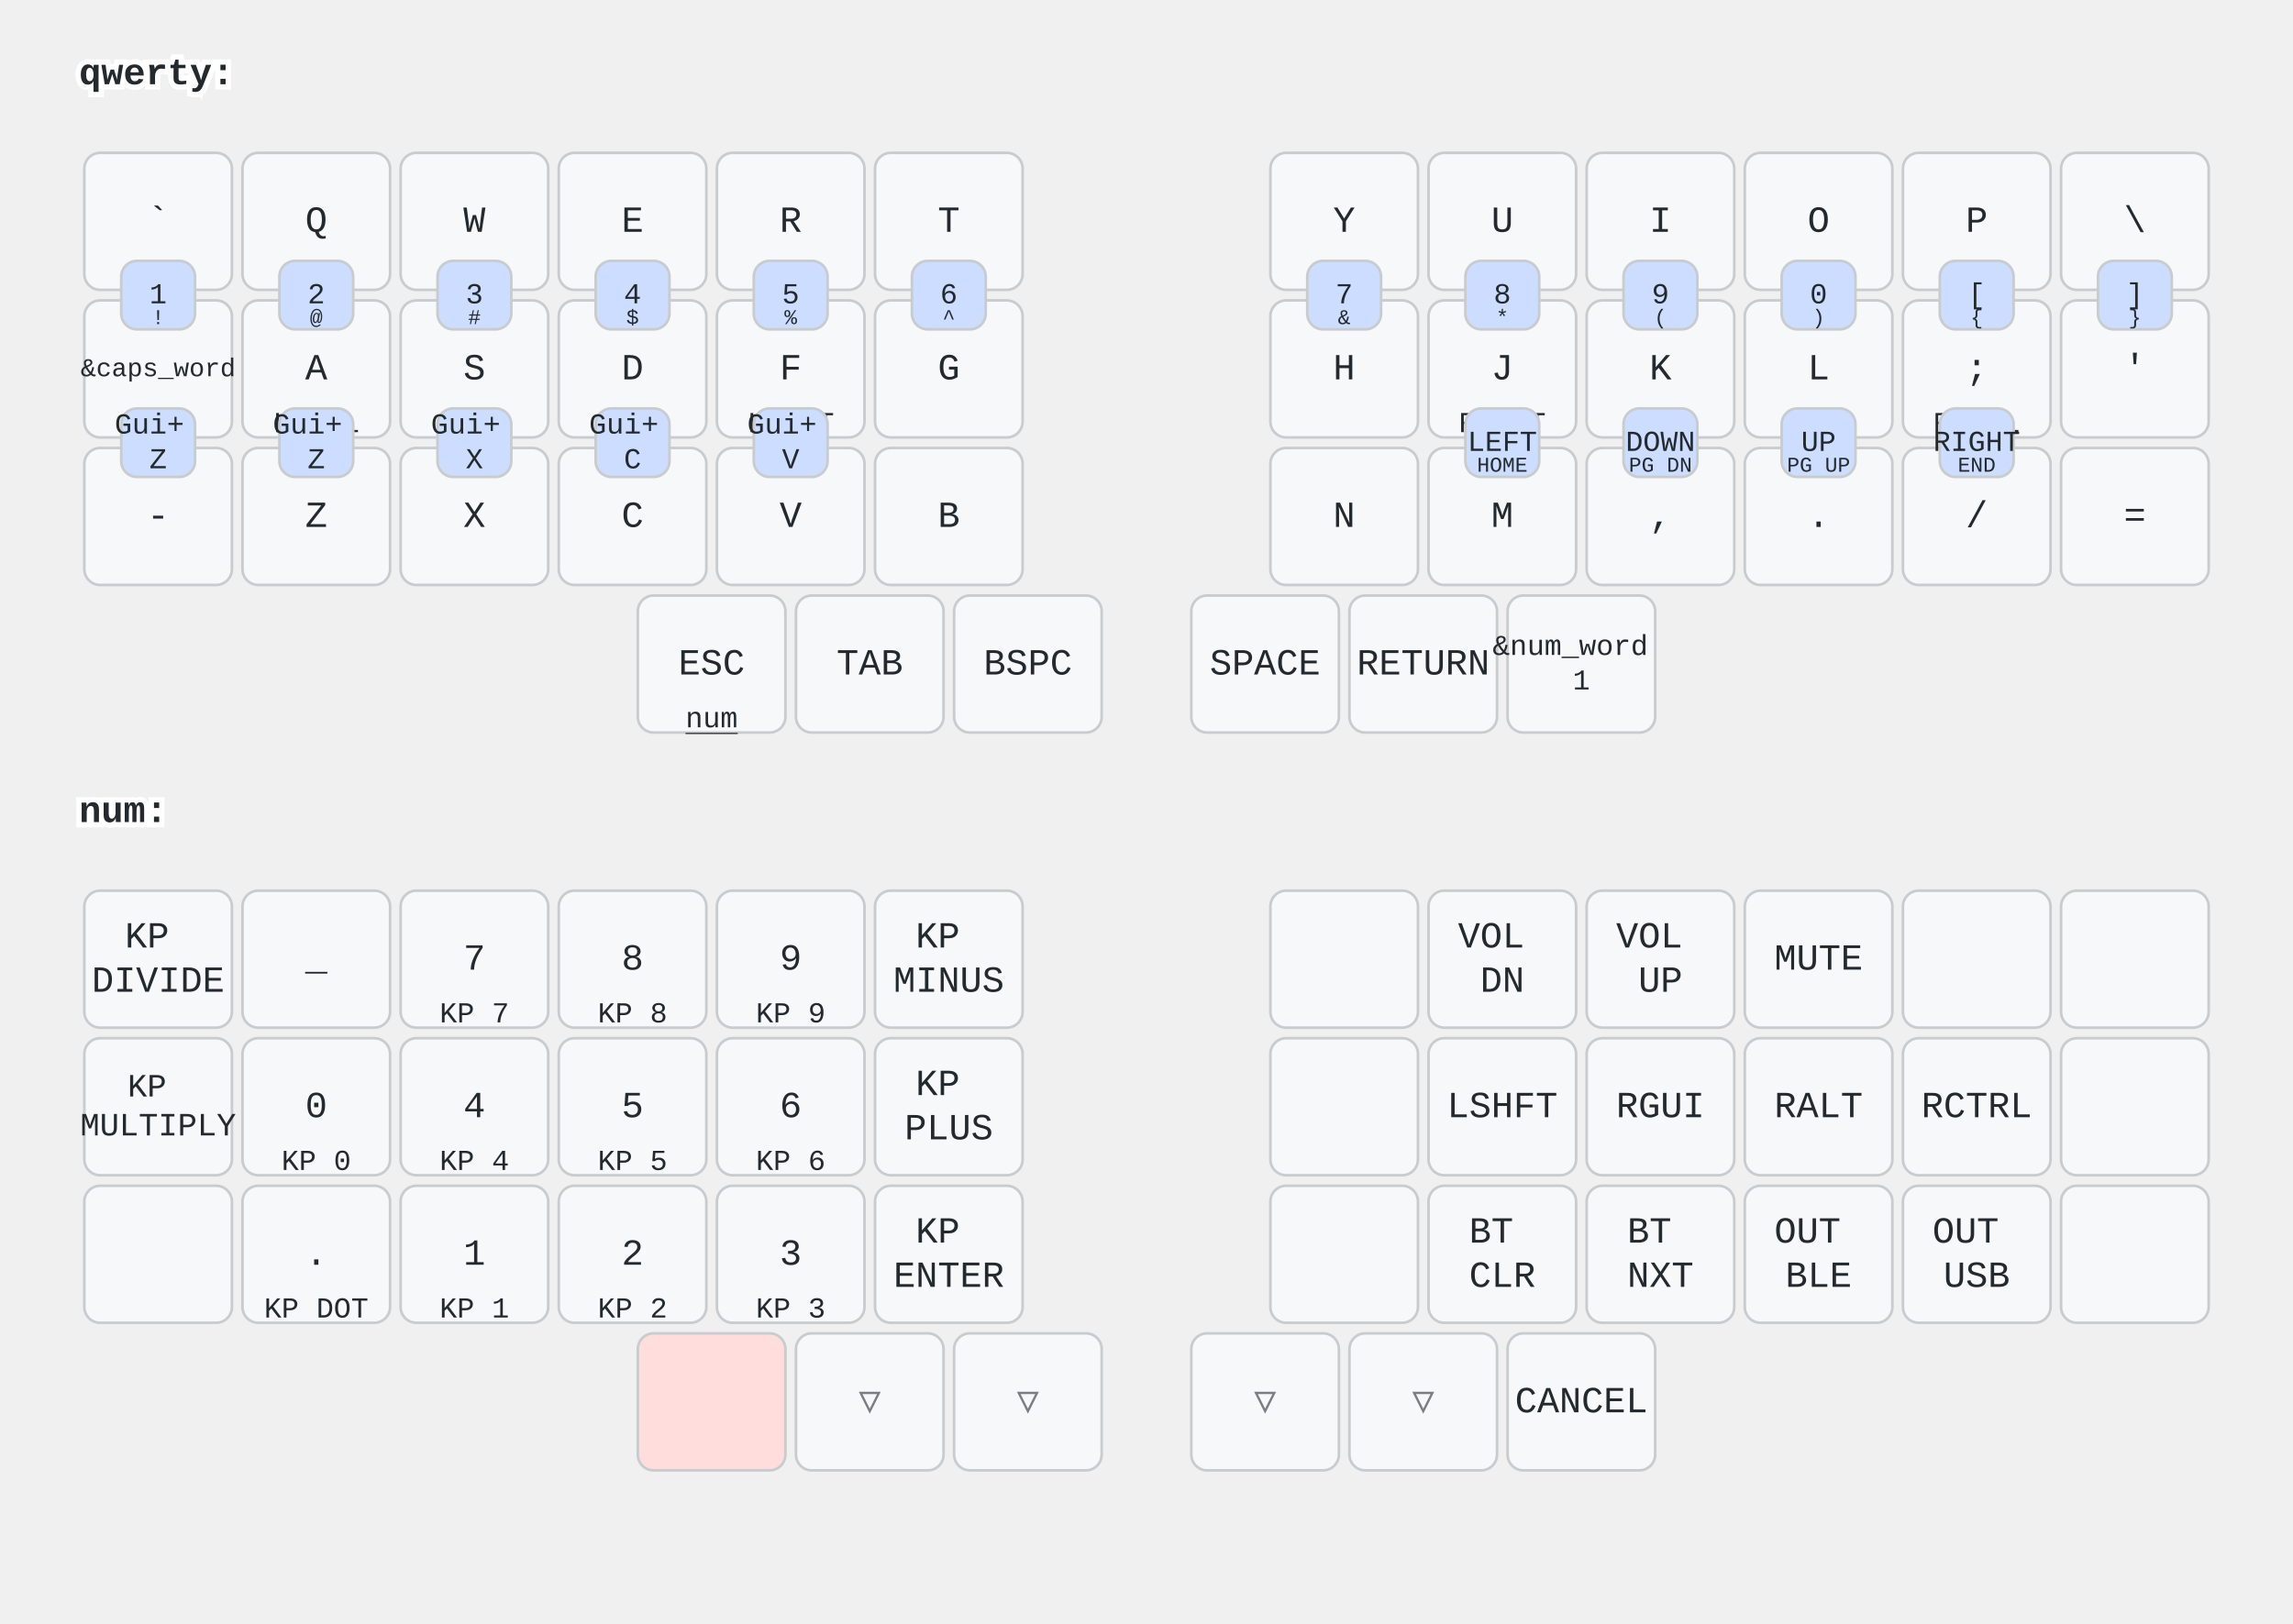
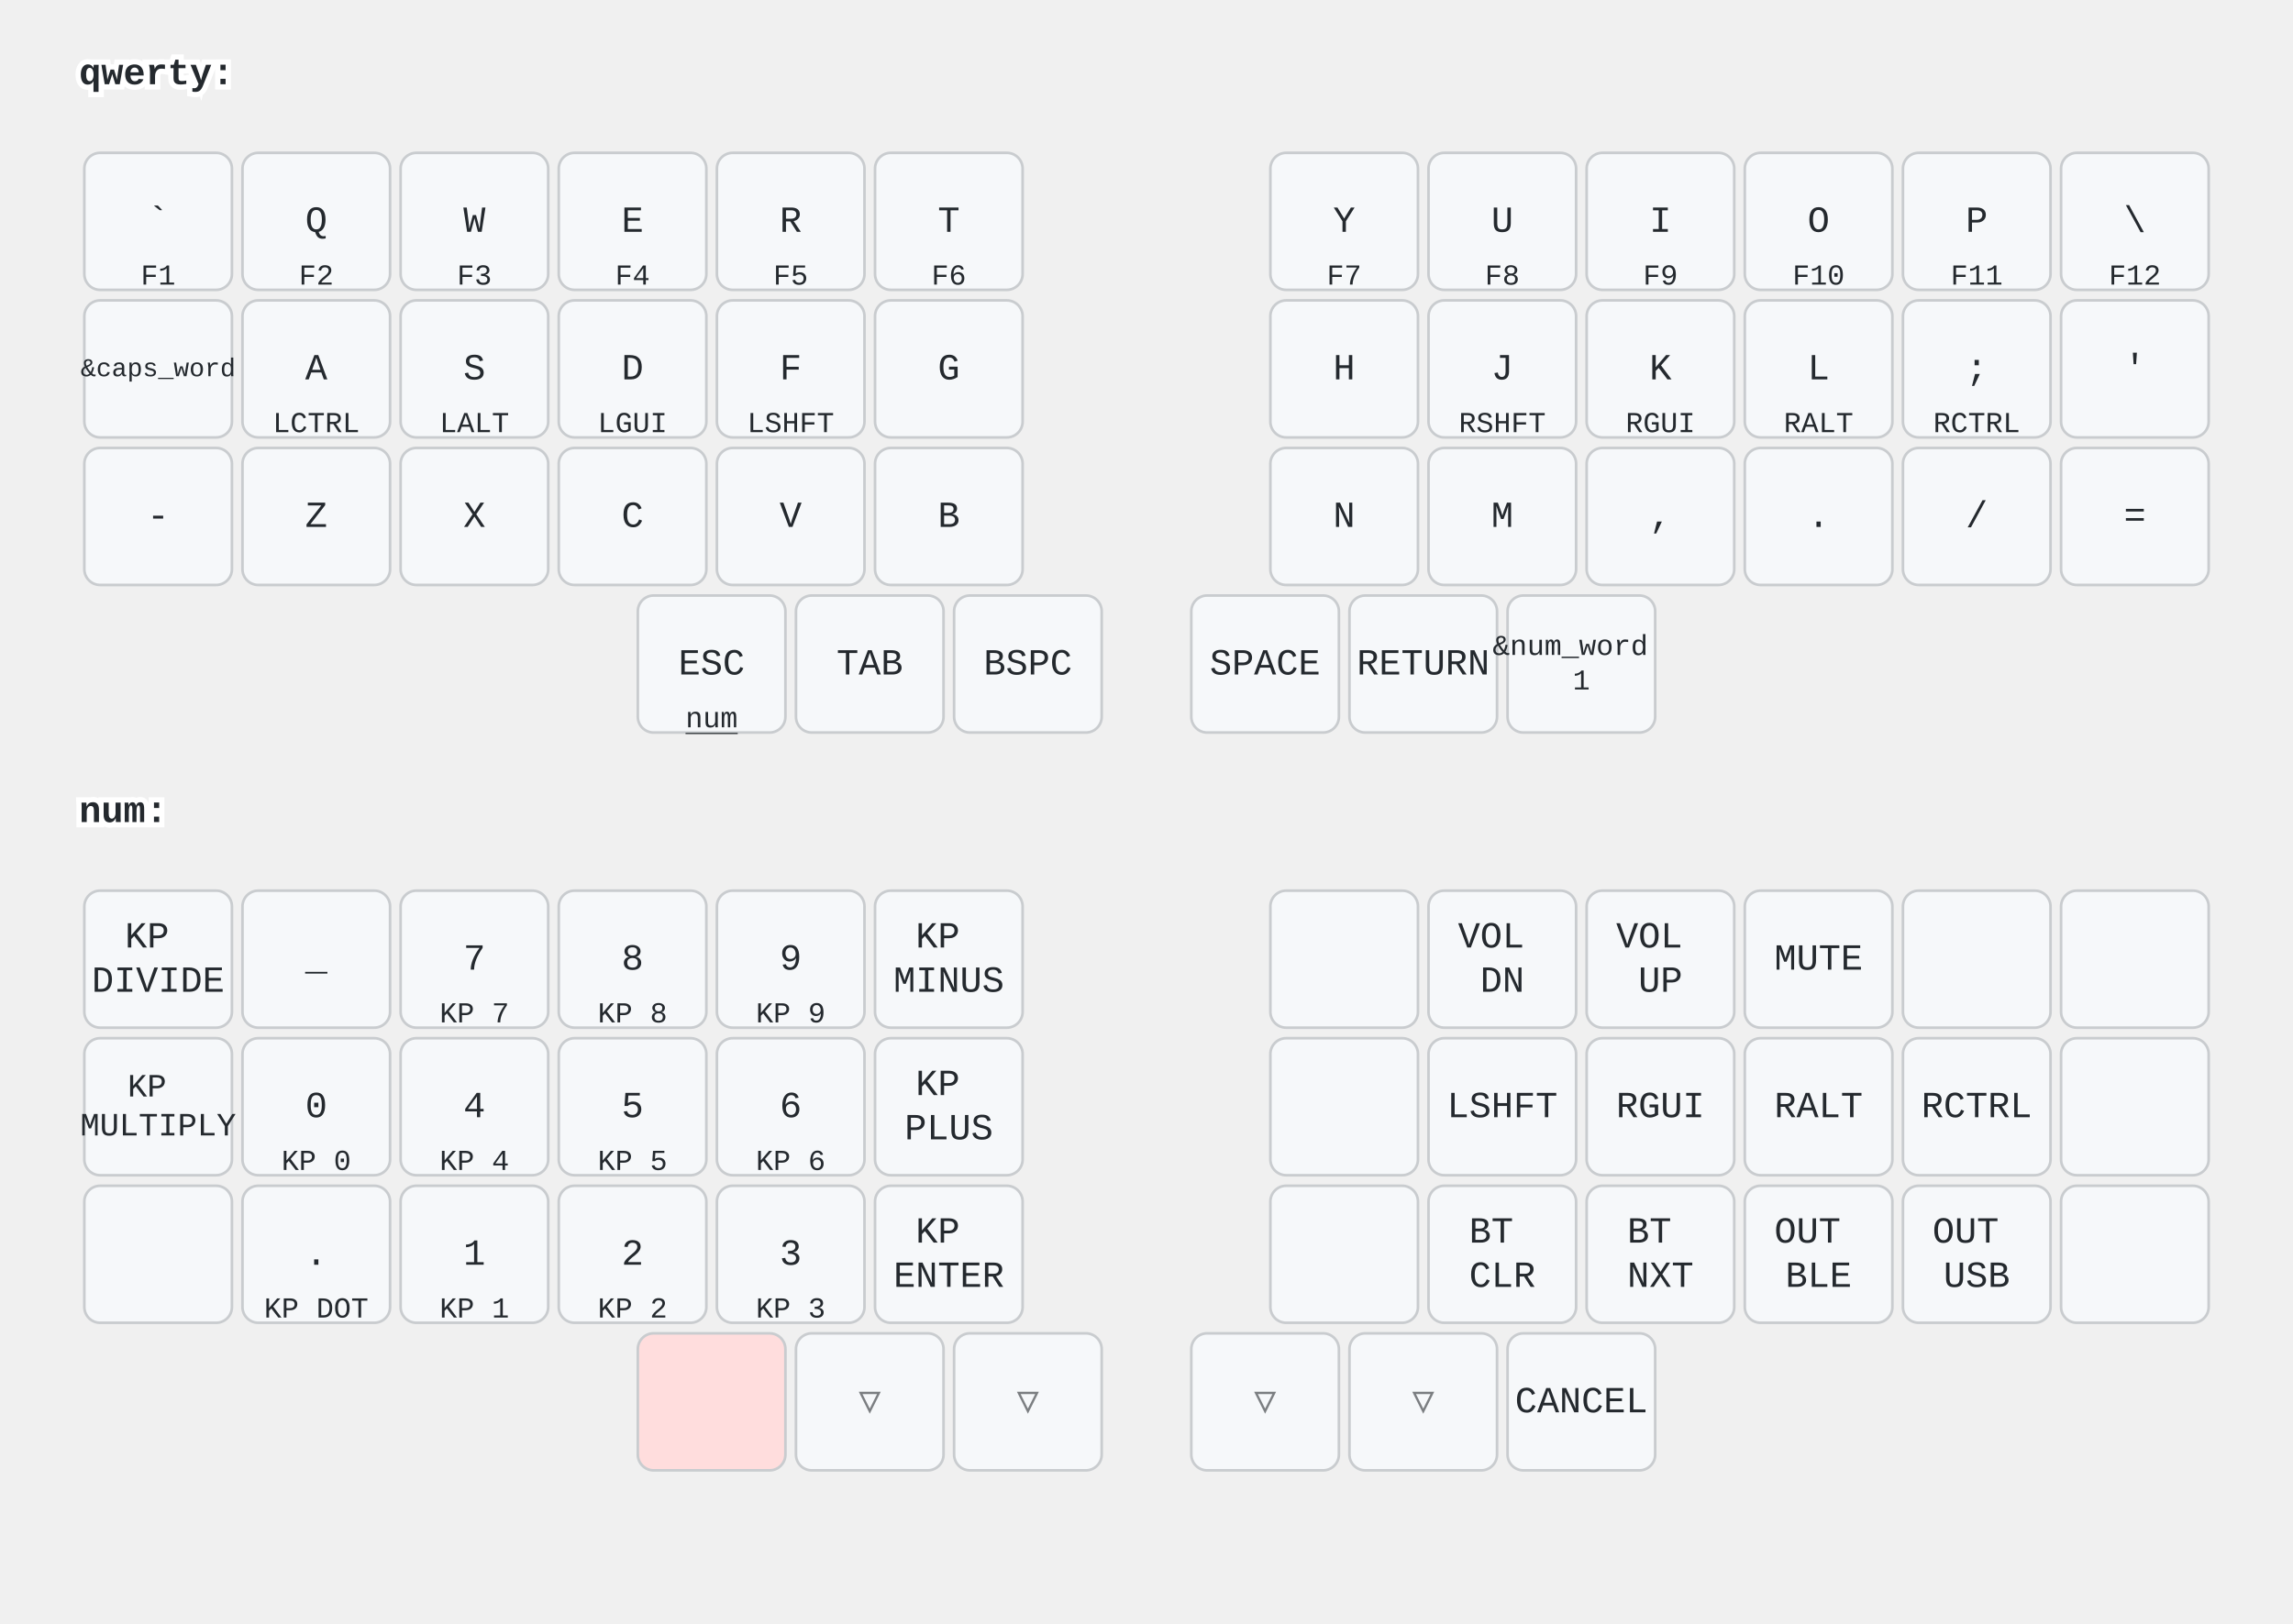
<svg xmlns="http://www.w3.org/2000/svg" width="870" height="616" viewBox="0 0 870 616" class="keymap">
  <style>/* inherit to force styles through use tags */
svg path {
    fill: inherit;
}

/* font and background color specifications */
svg.keymap {
    font-family: SFMono-Regular,Consolas,Liberation Mono,Menlo,monospace;
    font-size: 14px;
    font-kerning: normal;
    text-rendering: optimizeLegibility;
    fill: #24292e;
}

/* default key styling */
rect.key {
    fill: #f6f8fa;
}

rect.key, rect.combo {
    stroke: #c9cccf;
    stroke-width: 1;
}

/* default key side styling, only used is draw_key_sides is set */
rect.side {
    filter: brightness(90%);
}

/* color accent for combo boxes */
rect.combo, rect.combo-separate {
    fill: #cdf;
}

/* color accent for held keys */
rect.held, rect.combo.held {
    fill: #fdd;
}

/* color accent for ghost (optional) keys */
rect.ghost, rect.combo.ghost {
    stroke-dasharray: 4, 4;
    stroke-width: 2;
}

text {
    text-anchor: middle;
    dominant-baseline: middle;
}

/* styling for layer labels */
text.label {
    font-weight: bold;
    text-anchor: start;
    stroke: white;
    stroke-width: 4;
    paint-order: stroke;
}

/* styling for optional footer */
text.footer {
    text-anchor: end;
    dominant-baseline: auto;
    stroke: white;
    stroke-width: 4;
    paint-order: stroke;
}

/* styling for combo tap, and key hold/shifted label text */
text.combo, text.hold, text.shifted {
    font-size: 11px;
}

text.hold {
    text-anchor: middle;
    dominant-baseline: auto;
}

text.shifted {
    text-anchor: middle;
    dominant-baseline: hanging;
}

text.layer-activator {
    text-decoration: underline;
}

/* styling for hold/shifted label text in combo box */
text.combo.hold, text.combo.shifted {
    font-size: 8px;
}

/* lighter symbol for transparent keys */
text.trans {
    fill: #7b7e81;
}

/* styling for combo dendrons */
path.combo {
    stroke-width: 1;
    stroke: gray;
    fill: none;
}

/* Start Tabler Icons Cleanup */
/* cannot use height/width with glyphs */
.icon-tabler &gt; path {
    fill: inherit;
    stroke: inherit;
    stroke-width: 2;
}
/* hide tabler's default box */
.icon-tabler &gt; path[stroke="none"][fill="none"] {
    visibility: hidden;
}
/* End Tabler Icons Cleanup */
</style>
  <g transform="translate(30, 0)" class="layer-qwerty">
    <text x="0" y="28" class="label" id="qwerty">qwerty:</text>
    <g transform="translate(0, 56)">
      <g transform="translate(30, 28)" class="key keypos-0">
        <rect rx="6" ry="6" x="-28" y="-26" width="56" height="52" class="key" />
        <text x="0" y="0" class="key tap">`</text>
        <text x="0" y="24" class="key hold">F1</text>
      </g>
      <g transform="translate(90, 28)" class="key keypos-1">
        <rect rx="6" ry="6" x="-28" y="-26" width="56" height="52" class="key" />
        <text x="0" y="0" class="key tap">Q</text>
        <text x="0" y="24" class="key hold">F2</text>
      </g>
      <g transform="translate(150, 28)" class="key keypos-2">
        <rect rx="6" ry="6" x="-28" y="-26" width="56" height="52" class="key" />
        <text x="0" y="0" class="key tap">W</text>
        <text x="0" y="24" class="key hold">F3</text>
      </g>
      <g transform="translate(210, 28)" class="key keypos-3">
        <rect rx="6" ry="6" x="-28" y="-26" width="56" height="52" class="key" />
        <text x="0" y="0" class="key tap">E</text>
        <text x="0" y="24" class="key hold">F4</text>
      </g>
      <g transform="translate(270, 28)" class="key keypos-4">
        <rect rx="6" ry="6" x="-28" y="-26" width="56" height="52" class="key" />
        <text x="0" y="0" class="key tap">R</text>
        <text x="0" y="24" class="key hold">F5</text>
      </g>
      <g transform="translate(330, 28)" class="key keypos-5">
        <rect rx="6" ry="6" x="-28" y="-26" width="56" height="52" class="key" />
        <text x="0" y="0" class="key tap">T</text>
        <text x="0" y="24" class="key hold">F6</text>
      </g>
      <g transform="translate(480, 28)" class="key keypos-6">
        <rect rx="6" ry="6" x="-28" y="-26" width="56" height="52" class="key" />
        <text x="0" y="0" class="key tap">Y</text>
        <text x="0" y="24" class="key hold">F7</text>
      </g>
      <g transform="translate(540, 28)" class="key keypos-7">
        <rect rx="6" ry="6" x="-28" y="-26" width="56" height="52" class="key" />
        <text x="0" y="0" class="key tap">U</text>
        <text x="0" y="24" class="key hold">F8</text>
      </g>
      <g transform="translate(600, 28)" class="key keypos-8">
        <rect rx="6" ry="6" x="-28" y="-26" width="56" height="52" class="key" />
        <text x="0" y="0" class="key tap">I</text>
        <text x="0" y="24" class="key hold">F9</text>
      </g>
      <g transform="translate(660, 28)" class="key keypos-9">
        <rect rx="6" ry="6" x="-28" y="-26" width="56" height="52" class="key" />
        <text x="0" y="0" class="key tap">O</text>
        <text x="0" y="24" class="key hold">F10</text>
      </g>
      <g transform="translate(720, 28)" class="key keypos-10">
        <rect rx="6" ry="6" x="-28" y="-26" width="56" height="52" class="key" />
        <text x="0" y="0" class="key tap">P</text>
        <text x="0" y="24" class="key hold">F11</text>
      </g>
      <g transform="translate(780, 28)" class="key keypos-11">
        <rect rx="6" ry="6" x="-28" y="-26" width="56" height="52" class="key" />
        <text x="0" y="0" class="key tap">\</text>
        <text x="0" y="24" class="key hold">F12</text>
      </g>
      <g transform="translate(30, 84)" class="key keypos-12">
        <rect rx="6" ry="6" x="-28" y="-26" width="56" height="52" class="key" />
        <text x="0" y="0" class="key tap">
          <tspan style="font-size: 70%">&amp;caps_word</tspan>
        </text>
      </g>
      <g transform="translate(90, 84)" class="key keypos-13">
        <rect rx="6" ry="6" x="-28" y="-26" width="56" height="52" class="key" />
        <text x="0" y="0" class="key tap">A</text>
        <text x="0" y="24" class="key hold">LCTRL</text>
      </g>
      <g transform="translate(150, 84)" class="key keypos-14">
        <rect rx="6" ry="6" x="-28" y="-26" width="56" height="52" class="key" />
        <text x="0" y="0" class="key tap">S</text>
        <text x="0" y="24" class="key hold">LALT</text>
      </g>
      <g transform="translate(210, 84)" class="key keypos-15">
        <rect rx="6" ry="6" x="-28" y="-26" width="56" height="52" class="key" />
        <text x="0" y="0" class="key tap">D</text>
        <text x="0" y="24" class="key hold">LGUI</text>
      </g>
      <g transform="translate(270, 84)" class="key keypos-16">
        <rect rx="6" ry="6" x="-28" y="-26" width="56" height="52" class="key" />
        <text x="0" y="0" class="key tap">F</text>
        <text x="0" y="24" class="key hold">LSHFT</text>
      </g>
      <g transform="translate(330, 84)" class="key keypos-17">
        <rect rx="6" ry="6" x="-28" y="-26" width="56" height="52" class="key" />
        <text x="0" y="0" class="key tap">G</text>
      </g>
      <g transform="translate(480, 84)" class="key keypos-18">
        <rect rx="6" ry="6" x="-28" y="-26" width="56" height="52" class="key" />
        <text x="0" y="0" class="key tap">H</text>
      </g>
      <g transform="translate(540, 84)" class="key keypos-19">
        <rect rx="6" ry="6" x="-28" y="-26" width="56" height="52" class="key" />
        <text x="0" y="0" class="key tap">J</text>
        <text x="0" y="24" class="key hold">RSHFT</text>
      </g>
      <g transform="translate(600, 84)" class="key keypos-20">
        <rect rx="6" ry="6" x="-28" y="-26" width="56" height="52" class="key" />
        <text x="0" y="0" class="key tap">K</text>
        <text x="0" y="24" class="key hold">RGUI</text>
      </g>
      <g transform="translate(660, 84)" class="key keypos-21">
        <rect rx="6" ry="6" x="-28" y="-26" width="56" height="52" class="key" />
        <text x="0" y="0" class="key tap">L</text>
        <text x="0" y="24" class="key hold">RALT</text>
      </g>
      <g transform="translate(720, 84)" class="key keypos-22">
        <rect rx="6" ry="6" x="-28" y="-26" width="56" height="52" class="key" />
        <text x="0" y="0" class="key tap">;</text>
        <text x="0" y="24" class="key hold">RCTRL</text>
      </g>
      <g transform="translate(780, 84)" class="key keypos-23">
        <rect rx="6" ry="6" x="-28" y="-26" width="56" height="52" class="key" />
        <text x="0" y="0" class="key tap">'</text>
      </g>
      <g transform="translate(30, 140)" class="key keypos-24">
        <rect rx="6" ry="6" x="-28" y="-26" width="56" height="52" class="key" />
        <text x="0" y="0" class="key tap">-</text>
      </g>
      <g transform="translate(90, 140)" class="key keypos-25">
        <rect rx="6" ry="6" x="-28" y="-26" width="56" height="52" class="key" />
        <text x="0" y="0" class="key tap">Z</text>
      </g>
      <g transform="translate(150, 140)" class="key keypos-26">
        <rect rx="6" ry="6" x="-28" y="-26" width="56" height="52" class="key" />
        <text x="0" y="0" class="key tap">X</text>
      </g>
      <g transform="translate(210, 140)" class="key keypos-27">
        <rect rx="6" ry="6" x="-28" y="-26" width="56" height="52" class="key" />
        <text x="0" y="0" class="key tap">C</text>
      </g>
      <g transform="translate(270, 140)" class="key keypos-28">
        <rect rx="6" ry="6" x="-28" y="-26" width="56" height="52" class="key" />
        <text x="0" y="0" class="key tap">V</text>
      </g>
      <g transform="translate(330, 140)" class="key keypos-29">
        <rect rx="6" ry="6" x="-28" y="-26" width="56" height="52" class="key" />
        <text x="0" y="0" class="key tap">B</text>
      </g>
      <g transform="translate(480, 140)" class="key keypos-30">
        <rect rx="6" ry="6" x="-28" y="-26" width="56" height="52" class="key" />
        <text x="0" y="0" class="key tap">N</text>
      </g>
      <g transform="translate(540, 140)" class="key keypos-31">
        <rect rx="6" ry="6" x="-28" y="-26" width="56" height="52" class="key" />
        <text x="0" y="0" class="key tap">M</text>
      </g>
      <g transform="translate(600, 140)" class="key keypos-32">
        <rect rx="6" ry="6" x="-28" y="-26" width="56" height="52" class="key" />
        <text x="0" y="0" class="key tap">,</text>
      </g>
      <g transform="translate(660, 140)" class="key keypos-33">
        <rect rx="6" ry="6" x="-28" y="-26" width="56" height="52" class="key" />
        <text x="0" y="0" class="key tap">.</text>
      </g>
      <g transform="translate(720, 140)" class="key keypos-34">
        <rect rx="6" ry="6" x="-28" y="-26" width="56" height="52" class="key" />
        <text x="0" y="0" class="key tap">/</text>
      </g>
      <g transform="translate(780, 140)" class="key keypos-35">
        <rect rx="6" ry="6" x="-28" y="-26" width="56" height="52" class="key" />
        <text x="0" y="0" class="key tap">=</text>
      </g>
      <g transform="translate(240, 196)" class="key keypos-36">
        <rect rx="6" ry="6" x="-28" y="-26" width="56" height="52" class="key" />
        <text x="0" y="0" class="key tap">ESC</text>
        <a href="#num">
          <text x="0" y="24" class="key hold layer-activator">num</text>
        </a>
      </g>
      <g transform="translate(300, 196)" class="key keypos-37">
        <rect rx="6" ry="6" x="-28" y="-26" width="56" height="52" class="key" />
        <text x="0" y="0" class="key tap">TAB</text>
      </g>
      <g transform="translate(360, 196)" class="key keypos-38">
        <rect rx="6" ry="6" x="-28" y="-26" width="56" height="52" class="key" />
        <text x="0" y="0" class="key tap">BSPC</text>
      </g>
      <g transform="translate(450, 196)" class="key keypos-39">
        <rect rx="6" ry="6" x="-28" y="-26" width="56" height="52" class="key" />
        <text x="0" y="0" class="key tap">SPACE</text>
      </g>
      <g transform="translate(510, 196)" class="key keypos-40">
        <rect rx="6" ry="6" x="-28" y="-26" width="56" height="52" class="key" />
        <text x="0" y="0" class="key tap">RETURN</text>
      </g>
      <g transform="translate(570, 196)" class="key keypos-41">
        <rect rx="6" ry="6" x="-28" y="-26" width="56" height="52" class="key" />
        <text x="0" y="0" class="key tap">
          <tspan x="0" dy="-0.6em" style="font-size: 78%">&amp;num_word</tspan>
          <tspan x="0" dy="1.2em" style="font-size: 78%">1</tspan>
        </text>
      </g>
-       <g class="combo combopos-0">
-         <rect rx="6" ry="6" x="16" y="43" width="28" height="26" class="combo" />
-         <text x="30" y="56" class="combo tap">1</text>
-         <text x="30" y="67" class="combo hold">!</text>
-       </g>
-       <g class="combo combopos-1">
-         <rect rx="6" ry="6" x="76" y="43" width="28" height="26" class="combo" />
-         <text x="90" y="56" class="combo tap">2</text>
-         <text x="90" y="67" class="combo hold">@</text>
-       </g>
-       <g class="combo combopos-2">
-         <rect rx="6" ry="6" x="136" y="43" width="28" height="26" class="combo" />
-         <text x="150" y="56" class="combo tap">3</text>
-         <text x="150" y="67" class="combo hold">#</text>
-       </g>
-       <g class="combo combopos-3">
-         <rect rx="6" ry="6" x="196" y="43" width="28" height="26" class="combo" />
-         <text x="210" y="56" class="combo tap">4</text>
-         <text x="210" y="67" class="combo hold">$</text>
-       </g>
-       <g class="combo combopos-4">
-         <rect rx="6" ry="6" x="256" y="43" width="28" height="26" class="combo" />
-         <text x="270" y="56" class="combo tap">5</text>
-         <text x="270" y="67" class="combo hold">%</text>
-       </g>
-       <g class="combo combopos-5">
-         <rect rx="6" ry="6" x="316" y="43" width="28" height="26" class="combo" />
-         <text x="330" y="56" class="combo tap">6</text>
-         <text x="330" y="67" class="combo hold">^</text>
-       </g>
-       <g class="combo combopos-6">
-         <rect rx="6" ry="6" x="466" y="43" width="28" height="26" class="combo" />
-         <text x="480" y="56" class="combo tap">7</text>
-         <text x="480" y="67" class="combo hold">&amp;</text>
-       </g>
-       <g class="combo combopos-7">
-         <rect rx="6" ry="6" x="526" y="43" width="28" height="26" class="combo" />
-         <text x="540" y="56" class="combo tap">8</text>
-         <text x="540" y="67" class="combo hold">*</text>
-       </g>
-       <g class="combo combopos-8">
-         <rect rx="6" ry="6" x="586" y="43" width="28" height="26" class="combo" />
-         <text x="600" y="56" class="combo tap">9</text>
-         <text x="600" y="67" class="combo hold">(</text>
-       </g>
-       <g class="combo combopos-9">
-         <rect rx="6" ry="6" x="646" y="43" width="28" height="26" class="combo" />
-         <text x="660" y="56" class="combo tap">0</text>
-         <text x="660" y="67" class="combo hold">)</text>
-       </g>
-       <g class="combo combopos-10">
-         <rect rx="6" ry="6" x="706" y="43" width="28" height="26" class="combo" />
-         <text x="720" y="56" class="combo tap">[</text>
-         <text x="720" y="67" class="combo hold">{</text>
-       </g>
-       <g class="combo combopos-11">
-         <rect rx="6" ry="6" x="766" y="43" width="28" height="26" class="combo" />
-         <text x="780" y="56" class="combo tap">]</text>
-         <text x="780" y="67" class="combo hold">}</text>
-       </g>
-       <g class="combo combopos-12">
-         <rect rx="6" ry="6" x="76" y="99" width="28" height="26" class="combo" />
-         <text x="90" y="112" class="combo tap">
-           <tspan x="90" dy="-0.6em">Gui+</tspan>
-           <tspan x="90" dy="1.2em">Z</tspan>
-         </text>
-       </g>
-       <g class="combo combopos-13">
-         <rect rx="6" ry="6" x="16" y="99" width="28" height="26" class="combo" />
-         <text x="30" y="112" class="combo tap">
-           <tspan x="30" dy="-0.6em">Gui+</tspan>
-           <tspan x="30" dy="1.2em">Z</tspan>
-         </text>
-       </g>
-       <g class="combo combopos-14">
-         <rect rx="6" ry="6" x="136" y="99" width="28" height="26" class="combo" />
-         <text x="150" y="112" class="combo tap">
-           <tspan x="150" dy="-0.6em">Gui+</tspan>
-           <tspan x="150" dy="1.2em">X</tspan>
-         </text>
-       </g>
-       <g class="combo combopos-15">
-         <rect rx="6" ry="6" x="196" y="99" width="28" height="26" class="combo" />
-         <text x="210" y="112" class="combo tap">
-           <tspan x="210" dy="-0.6em">Gui+</tspan>
-           <tspan x="210" dy="1.2em">C</tspan>
-         </text>
-       </g>
-       <g class="combo combopos-16">
-         <rect rx="6" ry="6" x="256" y="99" width="28" height="26" class="combo" />
-         <text x="270" y="112" class="combo tap">
-           <tspan x="270" dy="-0.6em">Gui+</tspan>
-           <tspan x="270" dy="1.2em">V</tspan>
-         </text>
-       </g>
-       <g class="combo combopos-17">
-         <rect rx="6" ry="6" x="526" y="99" width="28" height="26" class="combo" />
-         <text x="540" y="112" class="combo tap">LEFT</text>
-         <text x="540" y="123" class="combo hold">HOME</text>
-       </g>
-       <g class="combo combopos-18">
-         <rect rx="6" ry="6" x="586" y="99" width="28" height="26" class="combo" />
-         <text x="600" y="112" class="combo tap">DOWN</text>
-         <text x="600" y="123" class="combo hold">PG DN</text>
-       </g>
-       <g class="combo combopos-19">
-         <rect rx="6" ry="6" x="646" y="99" width="28" height="26" class="combo" />
-         <text x="660" y="112" class="combo tap">UP</text>
-         <text x="660" y="123" class="combo hold">PG UP</text>
-       </g>
-       <g class="combo combopos-20">
-         <rect rx="6" ry="6" x="706" y="99" width="28" height="26" class="combo" />
-         <text x="720" y="112" class="combo tap">RIGHT</text>
-         <text x="720" y="123" class="combo hold">END</text>
-       </g>
    </g>
  </g>
  <g transform="translate(30, 280)" class="layer-num">
    <text x="0" y="28" class="label" id="num">num:</text>
    <g transform="translate(0, 56)">
      <g transform="translate(30, 28)" class="key keypos-0">
        <rect rx="6" ry="6" x="-28" y="-26" width="56" height="52" class="key" />
        <text x="0" y="0" class="key tap">
          <tspan x="0" dy="-0.6em">KP</tspan>
          <tspan x="0" dy="1.2em">DIVIDE</tspan>
        </text>
      </g>
      <g transform="translate(90, 28)" class="key keypos-1">
        <rect rx="6" ry="6" x="-28" y="-26" width="56" height="52" class="key" />
        <text x="0" y="0" class="key tap">_</text>
      </g>
      <g transform="translate(150, 28)" class="key keypos-2">
        <rect rx="6" ry="6" x="-28" y="-26" width="56" height="52" class="key" />
        <text x="0" y="0" class="key tap">7</text>
        <text x="0" y="24" class="key hold">KP 7</text>
      </g>
      <g transform="translate(210, 28)" class="key keypos-3">
        <rect rx="6" ry="6" x="-28" y="-26" width="56" height="52" class="key" />
        <text x="0" y="0" class="key tap">8</text>
        <text x="0" y="24" class="key hold">KP 8</text>
      </g>
      <g transform="translate(270, 28)" class="key keypos-4">
        <rect rx="6" ry="6" x="-28" y="-26" width="56" height="52" class="key" />
        <text x="0" y="0" class="key tap">9</text>
        <text x="0" y="24" class="key hold">KP 9</text>
      </g>
      <g transform="translate(330, 28)" class="key keypos-5">
        <rect rx="6" ry="6" x="-28" y="-26" width="56" height="52" class="key" />
        <text x="0" y="0" class="key tap">
          <tspan x="0" dy="-0.6em">KP</tspan>
          <tspan x="0" dy="1.2em">MINUS</tspan>
        </text>
      </g>
      <g transform="translate(480, 28)" class="key keypos-6">
        <rect rx="6" ry="6" x="-28" y="-26" width="56" height="52" class="key" />
      </g>
      <g transform="translate(540, 28)" class="key keypos-7">
        <rect rx="6" ry="6" x="-28" y="-26" width="56" height="52" class="key" />
        <text x="0" y="0" class="key tap">
          <tspan x="0" dy="-0.6em">VOL</tspan>
          <tspan x="0" dy="1.2em">DN</tspan>
        </text>
      </g>
      <g transform="translate(600, 28)" class="key keypos-8">
        <rect rx="6" ry="6" x="-28" y="-26" width="56" height="52" class="key" />
        <text x="0" y="0" class="key tap">
          <tspan x="0" dy="-0.6em">VOL</tspan>
          <tspan x="0" dy="1.2em">UP</tspan>
        </text>
      </g>
      <g transform="translate(660, 28)" class="key keypos-9">
        <rect rx="6" ry="6" x="-28" y="-26" width="56" height="52" class="key" />
        <text x="0" y="0" class="key tap">MUTE</text>
      </g>
      <g transform="translate(720, 28)" class="key keypos-10">
        <rect rx="6" ry="6" x="-28" y="-26" width="56" height="52" class="key" />
      </g>
      <g transform="translate(780, 28)" class="key keypos-11">
        <rect rx="6" ry="6" x="-28" y="-26" width="56" height="52" class="key" />
      </g>
      <g transform="translate(30, 84)" class="key keypos-12">
        <rect rx="6" ry="6" x="-28" y="-26" width="56" height="52" class="key" />
        <text x="0" y="0" class="key tap">
          <tspan x="0" dy="-0.6em" style="font-size: 88%">KP</tspan>
          <tspan x="0" dy="1.2em" style="font-size: 88%">MULTIPLY</tspan>
        </text>
      </g>
      <g transform="translate(90, 84)" class="key keypos-13">
        <rect rx="6" ry="6" x="-28" y="-26" width="56" height="52" class="key" />
        <text x="0" y="0" class="key tap">0</text>
        <text x="0" y="24" class="key hold">KP 0</text>
      </g>
      <g transform="translate(150, 84)" class="key keypos-14">
        <rect rx="6" ry="6" x="-28" y="-26" width="56" height="52" class="key" />
        <text x="0" y="0" class="key tap">4</text>
        <text x="0" y="24" class="key hold">KP 4</text>
      </g>
      <g transform="translate(210, 84)" class="key keypos-15">
        <rect rx="6" ry="6" x="-28" y="-26" width="56" height="52" class="key" />
        <text x="0" y="0" class="key tap">5</text>
        <text x="0" y="24" class="key hold">KP 5</text>
      </g>
      <g transform="translate(270, 84)" class="key keypos-16">
        <rect rx="6" ry="6" x="-28" y="-26" width="56" height="52" class="key" />
        <text x="0" y="0" class="key tap">6</text>
        <text x="0" y="24" class="key hold">KP 6</text>
      </g>
      <g transform="translate(330, 84)" class="key keypos-17">
        <rect rx="6" ry="6" x="-28" y="-26" width="56" height="52" class="key" />
        <text x="0" y="0" class="key tap">
          <tspan x="0" dy="-0.6em">KP</tspan>
          <tspan x="0" dy="1.2em">PLUS</tspan>
        </text>
      </g>
      <g transform="translate(480, 84)" class="key keypos-18">
        <rect rx="6" ry="6" x="-28" y="-26" width="56" height="52" class="key" />
      </g>
      <g transform="translate(540, 84)" class="key keypos-19">
        <rect rx="6" ry="6" x="-28" y="-26" width="56" height="52" class="key" />
        <text x="0" y="0" class="key tap">LSHFT</text>
      </g>
      <g transform="translate(600, 84)" class="key keypos-20">
        <rect rx="6" ry="6" x="-28" y="-26" width="56" height="52" class="key" />
        <text x="0" y="0" class="key tap">RGUI</text>
      </g>
      <g transform="translate(660, 84)" class="key keypos-21">
        <rect rx="6" ry="6" x="-28" y="-26" width="56" height="52" class="key" />
        <text x="0" y="0" class="key tap">RALT</text>
      </g>
      <g transform="translate(720, 84)" class="key keypos-22">
        <rect rx="6" ry="6" x="-28" y="-26" width="56" height="52" class="key" />
        <text x="0" y="0" class="key tap">RCTRL</text>
      </g>
      <g transform="translate(780, 84)" class="key keypos-23">
        <rect rx="6" ry="6" x="-28" y="-26" width="56" height="52" class="key" />
      </g>
      <g transform="translate(30, 140)" class="key keypos-24">
        <rect rx="6" ry="6" x="-28" y="-26" width="56" height="52" class="key" />
      </g>
      <g transform="translate(90, 140)" class="key keypos-25">
        <rect rx="6" ry="6" x="-28" y="-26" width="56" height="52" class="key" />
        <text x="0" y="0" class="key tap">.</text>
        <text x="0" y="24" class="key hold">KP DOT</text>
      </g>
      <g transform="translate(150, 140)" class="key keypos-26">
        <rect rx="6" ry="6" x="-28" y="-26" width="56" height="52" class="key" />
        <text x="0" y="0" class="key tap">1</text>
        <text x="0" y="24" class="key hold">KP 1</text>
      </g>
      <g transform="translate(210, 140)" class="key keypos-27">
        <rect rx="6" ry="6" x="-28" y="-26" width="56" height="52" class="key" />
        <text x="0" y="0" class="key tap">2</text>
        <text x="0" y="24" class="key hold">KP 2</text>
      </g>
      <g transform="translate(270, 140)" class="key keypos-28">
        <rect rx="6" ry="6" x="-28" y="-26" width="56" height="52" class="key" />
        <text x="0" y="0" class="key tap">3</text>
        <text x="0" y="24" class="key hold">KP 3</text>
      </g>
      <g transform="translate(330, 140)" class="key keypos-29">
        <rect rx="6" ry="6" x="-28" y="-26" width="56" height="52" class="key" />
        <text x="0" y="0" class="key tap">
          <tspan x="0" dy="-0.6em">KP</tspan>
          <tspan x="0" dy="1.2em">ENTER</tspan>
        </text>
      </g>
      <g transform="translate(480, 140)" class="key keypos-30">
        <rect rx="6" ry="6" x="-28" y="-26" width="56" height="52" class="key" />
      </g>
      <g transform="translate(540, 140)" class="key keypos-31">
        <rect rx="6" ry="6" x="-28" y="-26" width="56" height="52" class="key" />
        <text x="0" y="0" class="key tap">
          <tspan x="0" dy="-0.6em">BT</tspan>
          <tspan x="0" dy="1.2em">CLR</tspan>
        </text>
      </g>
      <g transform="translate(600, 140)" class="key keypos-32">
        <rect rx="6" ry="6" x="-28" y="-26" width="56" height="52" class="key" />
        <text x="0" y="0" class="key tap">
          <tspan x="0" dy="-0.6em">BT</tspan>
          <tspan x="0" dy="1.2em">NXT</tspan>
        </text>
      </g>
      <g transform="translate(660, 140)" class="key keypos-33">
        <rect rx="6" ry="6" x="-28" y="-26" width="56" height="52" class="key" />
        <text x="0" y="0" class="key tap">
          <tspan x="0" dy="-0.6em">OUT</tspan>
          <tspan x="0" dy="1.2em">BLE</tspan>
        </text>
      </g>
      <g transform="translate(720, 140)" class="key keypos-34">
        <rect rx="6" ry="6" x="-28" y="-26" width="56" height="52" class="key" />
        <text x="0" y="0" class="key tap">
          <tspan x="0" dy="-0.6em">OUT</tspan>
          <tspan x="0" dy="1.2em">USB</tspan>
        </text>
      </g>
      <g transform="translate(780, 140)" class="key keypos-35">
        <rect rx="6" ry="6" x="-28" y="-26" width="56" height="52" class="key" />
      </g>
      <g transform="translate(240, 196)" class="key held keypos-36">
        <rect rx="6" ry="6" x="-28" y="-26" width="56" height="52" class="key held" />
      </g>
      <g transform="translate(300, 196)" class="key trans keypos-37">
        <rect rx="6" ry="6" x="-28" y="-26" width="56" height="52" class="key trans" />
        <text x="0" y="0" class="key trans tap">▽</text>
      </g>
      <g transform="translate(360, 196)" class="key trans keypos-38">
        <rect rx="6" ry="6" x="-28" y="-26" width="56" height="52" class="key trans" />
        <text x="0" y="0" class="key trans tap">▽</text>
      </g>
      <g transform="translate(450, 196)" class="key trans keypos-39">
        <rect rx="6" ry="6" x="-28" y="-26" width="56" height="52" class="key trans" />
        <text x="0" y="0" class="key trans tap">▽</text>
      </g>
      <g transform="translate(510, 196)" class="key trans keypos-40">
        <rect rx="6" ry="6" x="-28" y="-26" width="56" height="52" class="key trans" />
        <text x="0" y="0" class="key trans tap">▽</text>
      </g>
      <g transform="translate(570, 196)" class="key keypos-41">
        <rect rx="6" ry="6" x="-28" y="-26" width="56" height="52" class="key" />
        <text x="0" y="0" class="key tap">CANCEL</text>
      </g>
    </g>
  </g>
</svg>
